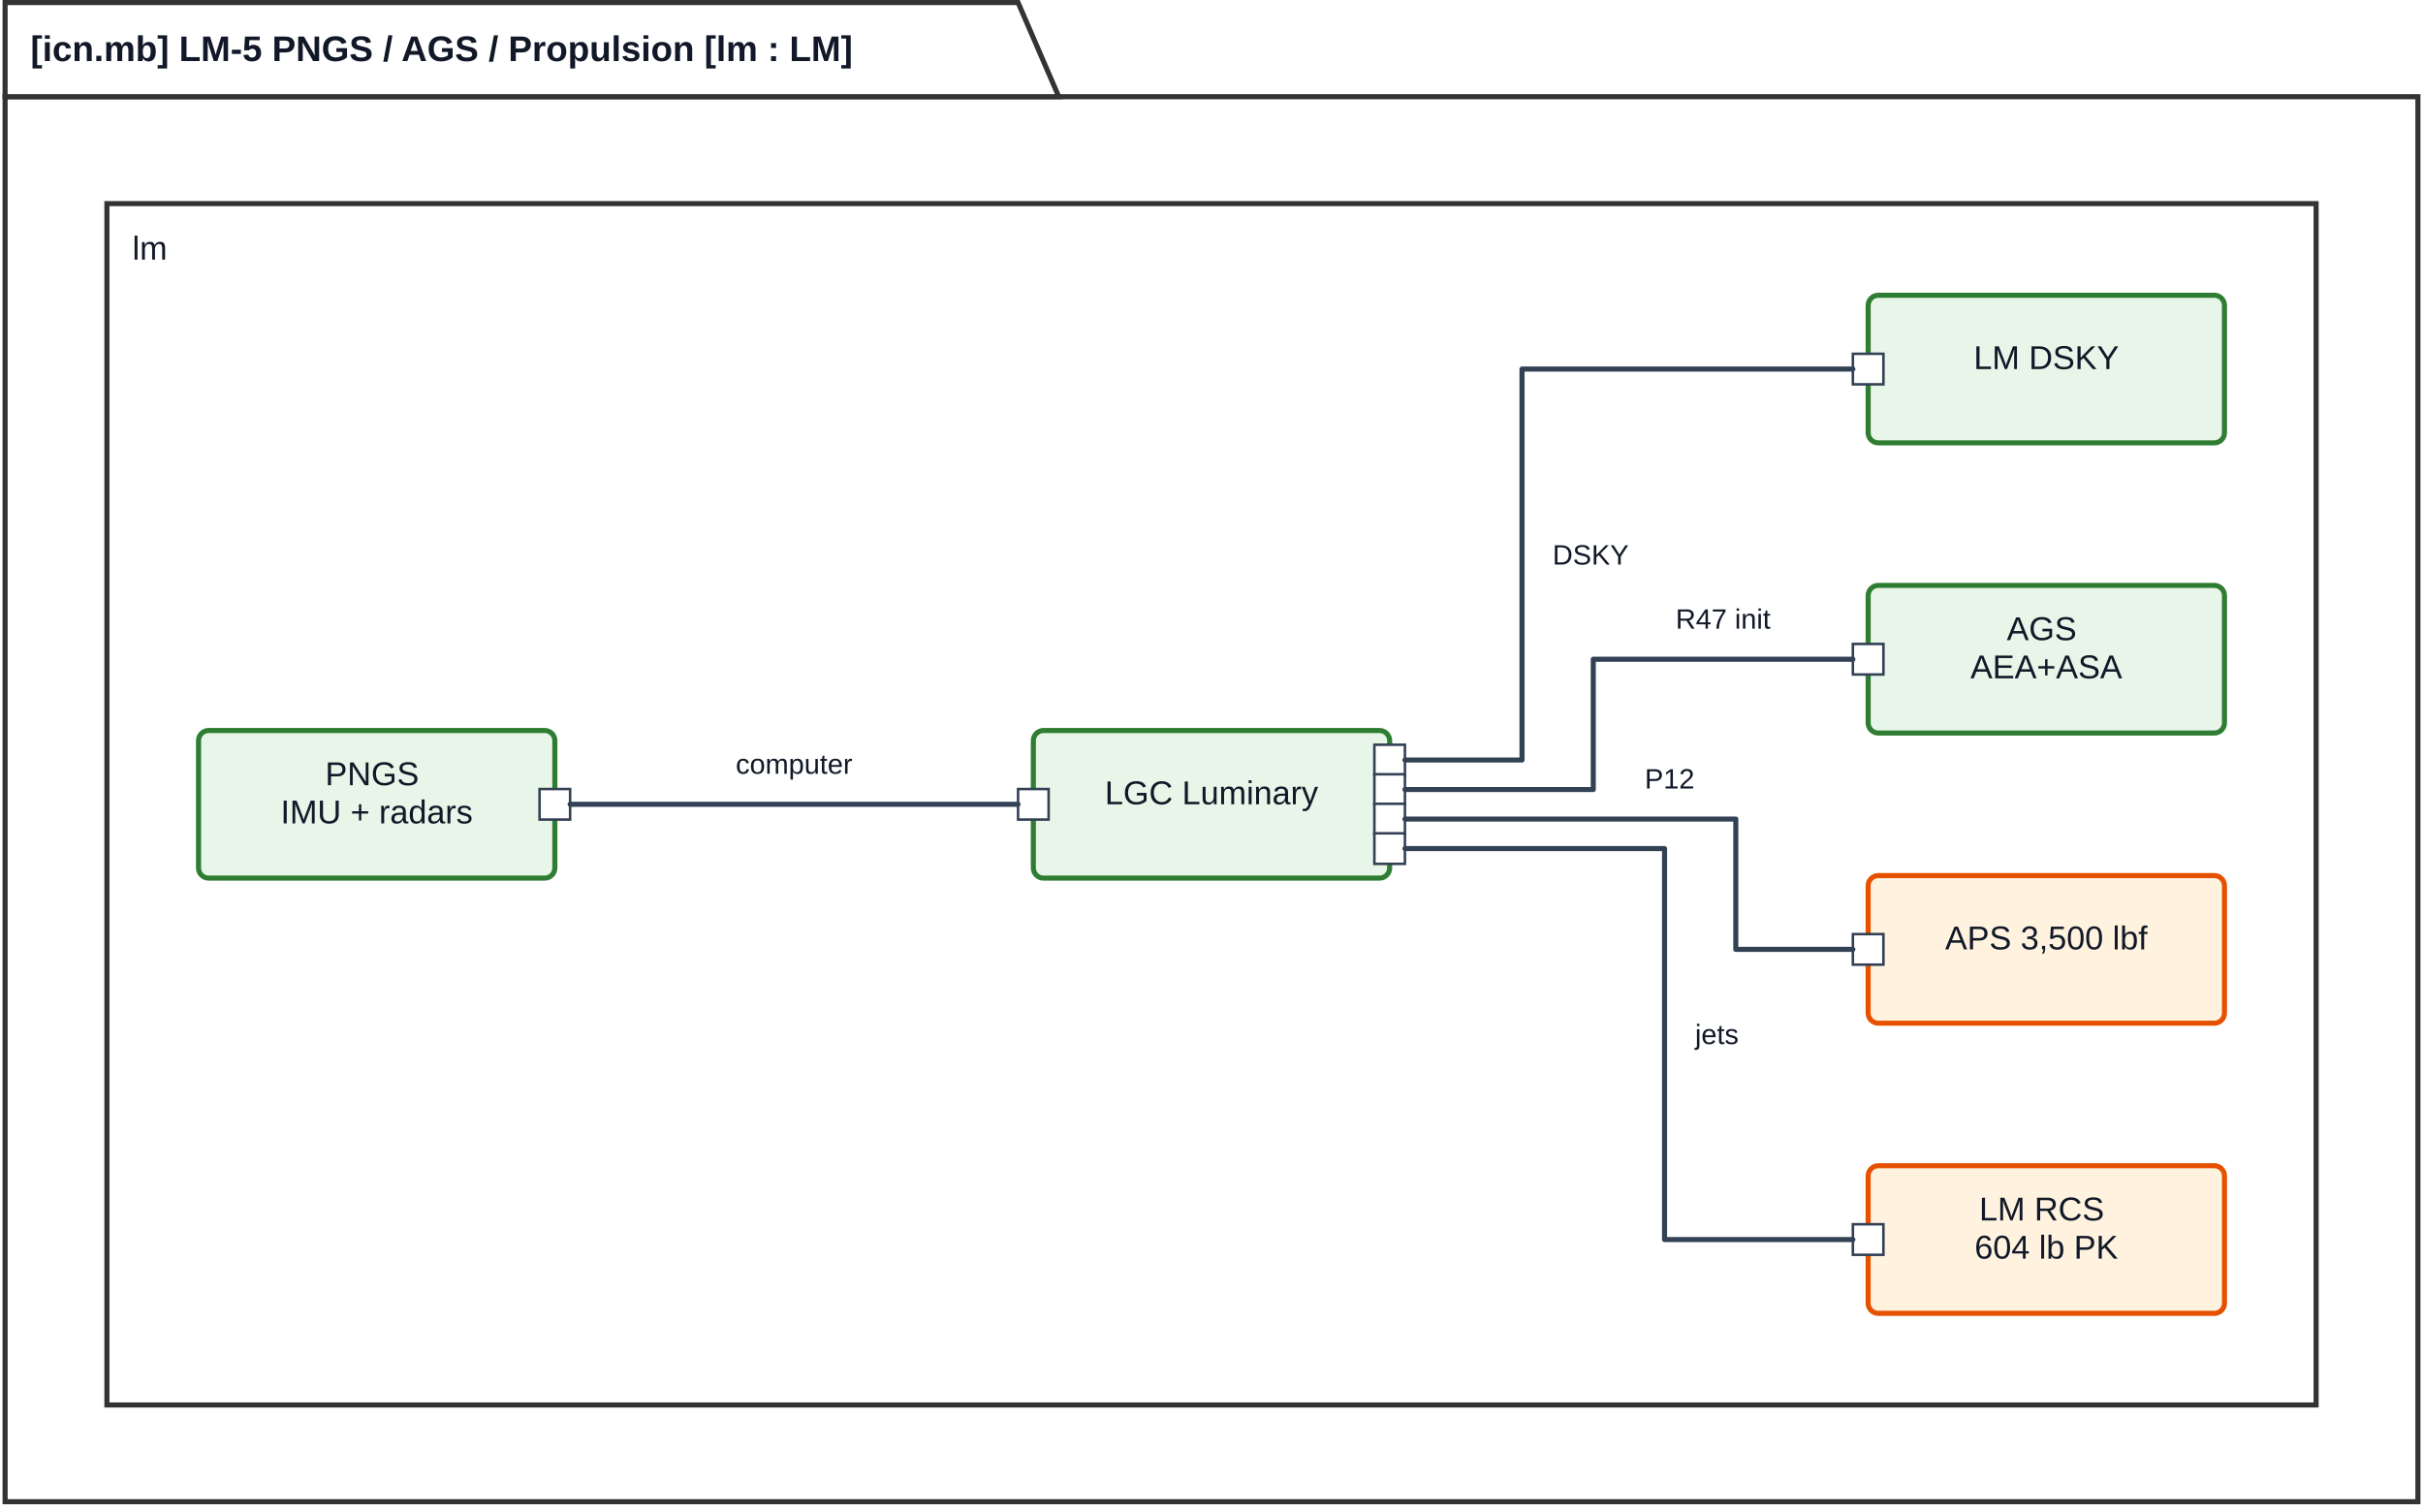
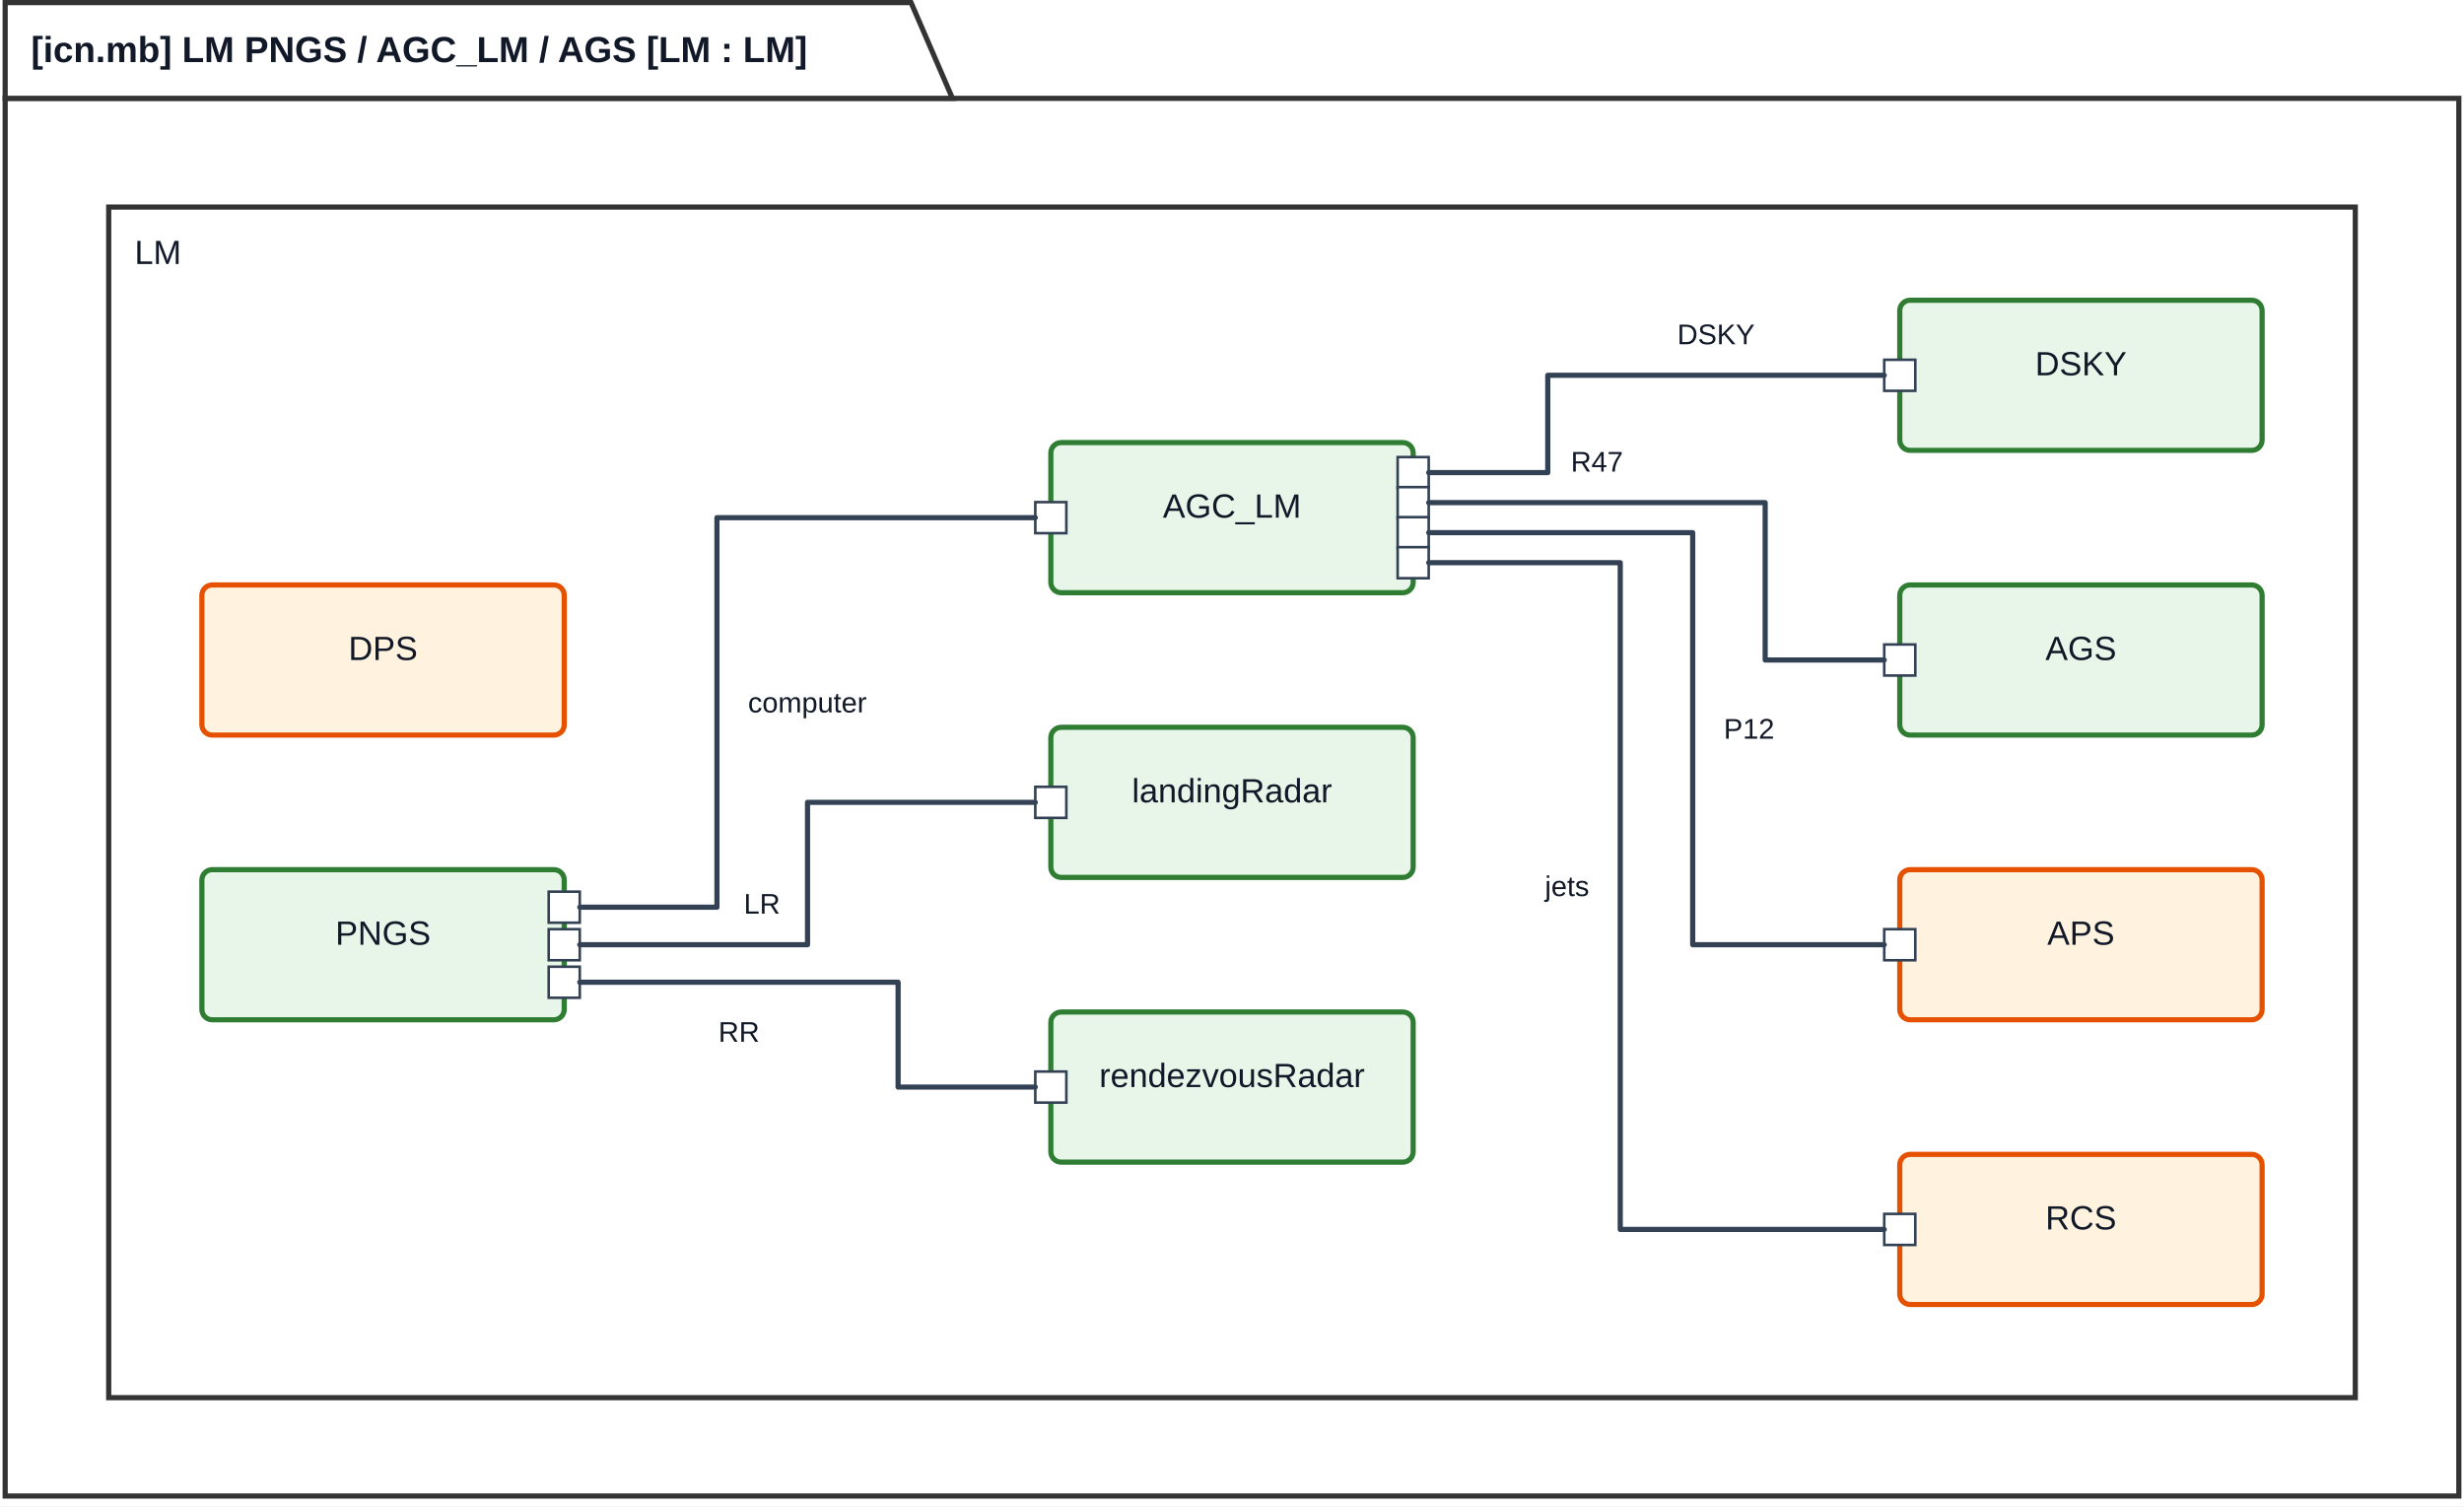
- <svg xmlns="http://www.w3.org/2000/svg" width="952" height="594" viewBox="0 0 952 594">
+ <svg xmlns="http://www.w3.org/2000/svg" width="952" height="582" viewBox="0 0 952 582">
  <defs>
    <style>text{font-family:Arial,Helvetica,sans-serif;fill:#111827}.label{font-size:13px}.small{font-size:11px}.header{font-size:14px;font-weight:600}</style>
    <marker id="arrow" markerWidth="8" markerHeight="6" refX="8" refY="3" orient="auto">
      <polygon points="0 0,8 3,0 6" fill="#1D4ED8" />
    </marker>
    <marker id="arrow-dark" markerWidth="8" markerHeight="6" refX="8" refY="3" orient="auto">
      <polygon points="0 0,8 3,0 6" fill="#334155" />
    </marker>
    <marker id="composition" markerWidth="12" markerHeight="12" refX="0" refY="6" orient="auto" markerUnits="strokeWidth">
      <polygon points="0 6,6 0,12 6,6 12" fill="#111827" stroke="#111827" />
    </marker>
  </defs>
-   <rect x="0" y="0" width="952" height="594" fill="#FFFFFF" />
-   <rect x="2" y="38" width="948" height="552" fill="none" stroke="#333333" stroke-width="2" />
-   <path d="M 2 1 H 400 L 416 38 H 2 Z" fill="#FFFFFF" stroke="#333333" stroke-width="2" />
-   <text class="header" x="12" y="24">[icn.mb] LM-5 PNGS / AGS / Propulsion [lm : LM]</text>
-   <rect x="2" y="38" width="948" height="554" fill="none" stroke="#333333" stroke-width="0" />
+   <rect x="0" y="0" width="952" height="582" fill="#FFFFFF" />
+   <rect x="2" y="38" width="948" height="540" fill="none" stroke="#333333" stroke-width="2" />
+   <path d="M 2 1 H 352 L 368 38 H 2 Z" fill="#FFFFFF" stroke="#333333" stroke-width="2" />
+   <text class="header" x="12" y="24">[icn.mb] LM PNGS / AGC_LM / AGS [LM : LM]</text>
+   <rect x="2" y="38" width="948" height="542" fill="none" stroke="#333333" stroke-width="0" />
  <g transform="translate(2,40)">
-     <rect id="boundary" x="40" y="40" width="868" height="472" rx="0" fill="#FFFFFF" stroke="#333333" stroke-width="2" />
-     <text class="label" x="50" y="62">lm</text>
-     <rect id="pngs" x="76" y="247" width="140" height="58" rx="4" fill="#E8F5E9" stroke="#2E7D32" stroke-width="2" />
-     <text class="label" text-anchor="middle">
-       <tspan x="146" y="268.5">PNGS</tspan>
-       <tspan x="146" dy="15">IMU + radars</tspan>
-     </text>
-     <rect id="lgc" x="404" y="247" width="140" height="58" rx="4" fill="#E8F5E9" stroke="#2E7D32" stroke-width="2" />
-     <text class="label" text-anchor="middle" x="474" y="276">LGC Luminary</text>
-     <rect id="lmDsky" x="732" y="76" width="140" height="58" rx="4" fill="#E8F5E9" stroke="#2E7D32" stroke-width="2" />
-     <text class="label" text-anchor="middle" x="802" y="105">LM DSKY</text>
-     <rect id="ags" x="732" y="190" width="140" height="58" rx="4" fill="#E8F5E9" stroke="#2E7D32" stroke-width="2" />
-     <text class="label" text-anchor="middle">
-       <tspan x="802" y="211.5">AGS</tspan>
-       <tspan x="802" dy="15">AEA+ASA</tspan>
-     </text>
-     <rect id="aps" x="732" y="304" width="140" height="58" rx="4" fill="#FFF3E0" stroke="#E65100" stroke-width="2" />
-     <text class="label" text-anchor="middle" x="802" y="333">APS 3,500 lbf</text>
-     <rect id="lmRcs" x="732" y="418" width="140" height="58" rx="4" fill="#FFF3E0" stroke="#E65100" stroke-width="2" />
-     <text class="label" text-anchor="middle">
-       <tspan x="802" y="439.5">LM RCS</tspan>
-       <tspan x="802" dy="15">604 lb PK</tspan>
-     </text>
-     <rect id="pngs--lgc--src" x="210" y="270" width="12" height="12" fill="#FFFFFF" stroke="#334155" stroke-width="1" />
-     <rect id="pngs--lgc--tgt" x="398" y="270" width="12" height="12" fill="#FFFFFF" stroke="#334155" stroke-width="1" />
-     <rect id="lgc--lmDsky--src" x="538" y="252.6" width="12" height="12" fill="#FFFFFF" stroke="#334155" stroke-width="1" />
-     <rect id="lgc--ags--src" x="538" y="264.2" width="12" height="12" fill="#FFFFFF" stroke="#334155" stroke-width="1" />
-     <rect id="lgc--aps--src" x="538" y="275.8" width="12" height="12" fill="#FFFFFF" stroke="#334155" stroke-width="1" />
-     <rect id="lgc--lmRcs--src" x="538" y="287.4" width="12" height="12" fill="#FFFFFF" stroke="#334155" stroke-width="1" />
-     <rect id="lgc--lmDsky--tgt" x="726" y="99" width="12" height="12" fill="#FFFFFF" stroke="#334155" stroke-width="1" />
-     <rect id="lgc--ags--tgt" x="726" y="213" width="12" height="12" fill="#FFFFFF" stroke="#334155" stroke-width="1" />
-     <rect id="lgc--aps--tgt" x="726" y="327" width="12" height="12" fill="#FFFFFF" stroke="#334155" stroke-width="1" />
-     <rect id="lgc--lmRcs--tgt" x="726" y="441" width="12" height="12" fill="#FFFFFF" stroke="#334155" stroke-width="1" />
-     <path d="M 222,276 L 398,276" fill="none" stroke="#334155" stroke-width="2" stroke-linejoin="round" stroke-linecap="round" />
-     <path d="M 550,258.6 L 596,258.6 L 596,105 L 726,105" fill="none" stroke="#334155" stroke-width="2" stroke-linejoin="round" stroke-linecap="round" />
-     <path d="M 550,270.2 L 624,270.2 L 624,219 L 726,219" fill="none" stroke="#334155" stroke-width="2" stroke-linejoin="round" stroke-linecap="round" />
-     <path d="M 550,281.8 L 680,281.8 L 680,333 L 726,333" fill="none" stroke="#334155" stroke-width="2" stroke-linejoin="round" stroke-linecap="round" />
-     <path d="M 550,293.4 L 652,293.4 L 652,447 L 726,447" fill="none" stroke="#334155" stroke-width="2" stroke-linejoin="round" stroke-linecap="round" />
-     <text class="small" text-anchor="middle" x="310" y="264">computer</text>
-     <text class="small" x="608" y="181.8">DSKY</text>
-     <text class="small" text-anchor="middle" x="675" y="207">R47 init</text>
-     <text class="small" text-anchor="middle" x="654" y="269.8">P12</text>
-     <text class="small" x="664" y="370.2">jets</text>
+     <rect id="boundary" x="40" y="40" width="868" height="460" rx="0" fill="#FFFFFF" stroke="#333333" stroke-width="2" />
+     <text class="label" x="50" y="62">LM</text>
+     <rect id="PNGS" x="76" y="296" width="140" height="58" rx="4" fill="#E8F5E9" stroke="#2E7D32" stroke-width="2" />
+     <text class="label" text-anchor="middle" x="146" y="325">PNGS</text>
+     <rect id="AGC_LM" x="404" y="131" width="140" height="58" rx="4" fill="#E8F5E9" stroke="#2E7D32" stroke-width="2" />
+     <text class="label" text-anchor="middle" x="474" y="160">AGC_LM</text>
+     <rect id="DSKY" x="732" y="76" width="140" height="58" rx="4" fill="#E8F5E9" stroke="#2E7D32" stroke-width="2" />
+     <text class="label" text-anchor="middle" x="802" y="105">DSKY</text>
+     <rect id="AGS" x="732" y="186" width="140" height="58" rx="4" fill="#E8F5E9" stroke="#2E7D32" stroke-width="2" />
+     <text class="label" text-anchor="middle" x="802" y="215">AGS</text>
+     <rect id="landingRadar" x="404" y="241" width="140" height="58" rx="4" fill="#E8F5E9" stroke="#2E7D32" stroke-width="2" />
+     <text class="label" text-anchor="middle" x="474" y="270">landingRadar</text>
+     <rect id="rendezvousRadar" x="404" y="351" width="140" height="58" rx="4" fill="#E8F5E9" stroke="#2E7D32" stroke-width="2" />
+     <text class="label" text-anchor="middle" x="474" y="380">rendezvousRadar</text>
+     <rect id="DPS" x="76" y="186" width="140" height="58" rx="4" fill="#FFF3E0" stroke="#E65100" stroke-width="2" />
+     <text class="label" text-anchor="middle" x="146" y="215">DPS</text>
+     <rect id="APS" x="732" y="296" width="140" height="58" rx="4" fill="#FFF3E0" stroke="#E65100" stroke-width="2" />
+     <text class="label" text-anchor="middle" x="802" y="325">APS</text>
+     <rect id="RCS" x="732" y="406" width="140" height="58" rx="4" fill="#FFF3E0" stroke="#E65100" stroke-width="2" />
+     <text class="label" text-anchor="middle" x="802" y="435">RCS</text>
+     <rect id="PNGS--AGC_LM--src" x="210" y="304.5" width="12" height="12" fill="#FFFFFF" stroke="#334155" stroke-width="1" />
+     <rect id="PNGS--landingRadar--src" x="210" y="319" width="12" height="12" fill="#FFFFFF" stroke="#334155" stroke-width="1" />
+     <rect id="PNGS--rendezvousRadar--src" x="210" y="333.5" width="12" height="12" fill="#FFFFFF" stroke="#334155" stroke-width="1" />
+     <rect id="PNGS--AGC_LM--tgt" x="398" y="154" width="12" height="12" fill="#FFFFFF" stroke="#334155" stroke-width="1" />
+     <rect id="AGC_LM--DSKY--src" x="538" y="136.6" width="12" height="12" fill="#FFFFFF" stroke="#334155" stroke-width="1" />
+     <rect id="AGC_LM--AGS--src" x="538" y="148.2" width="12" height="12" fill="#FFFFFF" stroke="#334155" stroke-width="1" />
+     <rect id="AGC_LM--APS--src" x="538" y="159.8" width="12" height="12" fill="#FFFFFF" stroke="#334155" stroke-width="1" />
+     <rect id="AGC_LM--RCS--src" x="538" y="171.4" width="12" height="12" fill="#FFFFFF" stroke="#334155" stroke-width="1" />
+     <rect id="AGC_LM--DSKY--tgt" x="726" y="99" width="12" height="12" fill="#FFFFFF" stroke="#334155" stroke-width="1" />
+     <rect id="AGC_LM--AGS--tgt" x="726" y="209" width="12" height="12" fill="#FFFFFF" stroke="#334155" stroke-width="1" />
+     <rect id="PNGS--landingRadar--tgt" x="398" y="264" width="12" height="12" fill="#FFFFFF" stroke="#334155" stroke-width="1" />
+     <rect id="PNGS--rendezvousRadar--tgt" x="398" y="374" width="12" height="12" fill="#FFFFFF" stroke="#334155" stroke-width="1" />
+     <rect id="AGC_LM--APS--tgt" x="726" y="319" width="12" height="12" fill="#FFFFFF" stroke="#334155" stroke-width="1" />
+     <rect id="AGC_LM--RCS--tgt" x="726" y="429" width="12" height="12" fill="#FFFFFF" stroke="#334155" stroke-width="1" />
+     <path d="M 222,310.5 L 275,310.5 L 275,160 L 398,160" fill="none" stroke="#334155" stroke-width="2" stroke-linejoin="round" stroke-linecap="round" />
+     <path d="M 550,142.6 L 596,142.6 L 596,105 L 726,105" fill="none" stroke="#334155" stroke-width="2" stroke-linejoin="round" stroke-linecap="round" />
+     <path d="M 550,154.2 L 680,154.2 L 680,215 L 726,215" fill="none" stroke="#334155" stroke-width="2" stroke-linejoin="round" stroke-linecap="round" />
+     <path d="M 550,165.8 L 652,165.8 L 652,325 L 726,325" fill="none" stroke="#334155" stroke-width="2" stroke-linejoin="round" stroke-linecap="round" />
+     <path d="M 550,177.4 L 624,177.4 L 624,435 L 726,435" fill="none" stroke="#334155" stroke-width="2" stroke-linejoin="round" stroke-linecap="round" />
+     <path d="M 222,325 L 310,325 L 310,270 L 398,270" fill="none" stroke="#334155" stroke-width="2" stroke-linejoin="round" stroke-linecap="round" />
+     <path d="M 222,339.5 L 345,339.5 L 345,380 L 398,380" fill="none" stroke="#334155" stroke-width="2" stroke-linejoin="round" stroke-linecap="round" />
+     <text class="small" x="287" y="235.25">computer</text>
+     <text class="small" text-anchor="middle" x="661" y="93">DSKY</text>
+     <text class="small" text-anchor="middle" x="615" y="142.2">R47</text>
+     <text class="small" x="664" y="245.4">P12</text>
+     <text class="small" text-anchor="end" x="612" y="306.2">jets</text>
+     <text class="small" text-anchor="middle" x="292.4" y="313">LR</text>
+     <text class="small" text-anchor="middle" x="283.5" y="362.5">RR</text>
  </g>
</svg>
